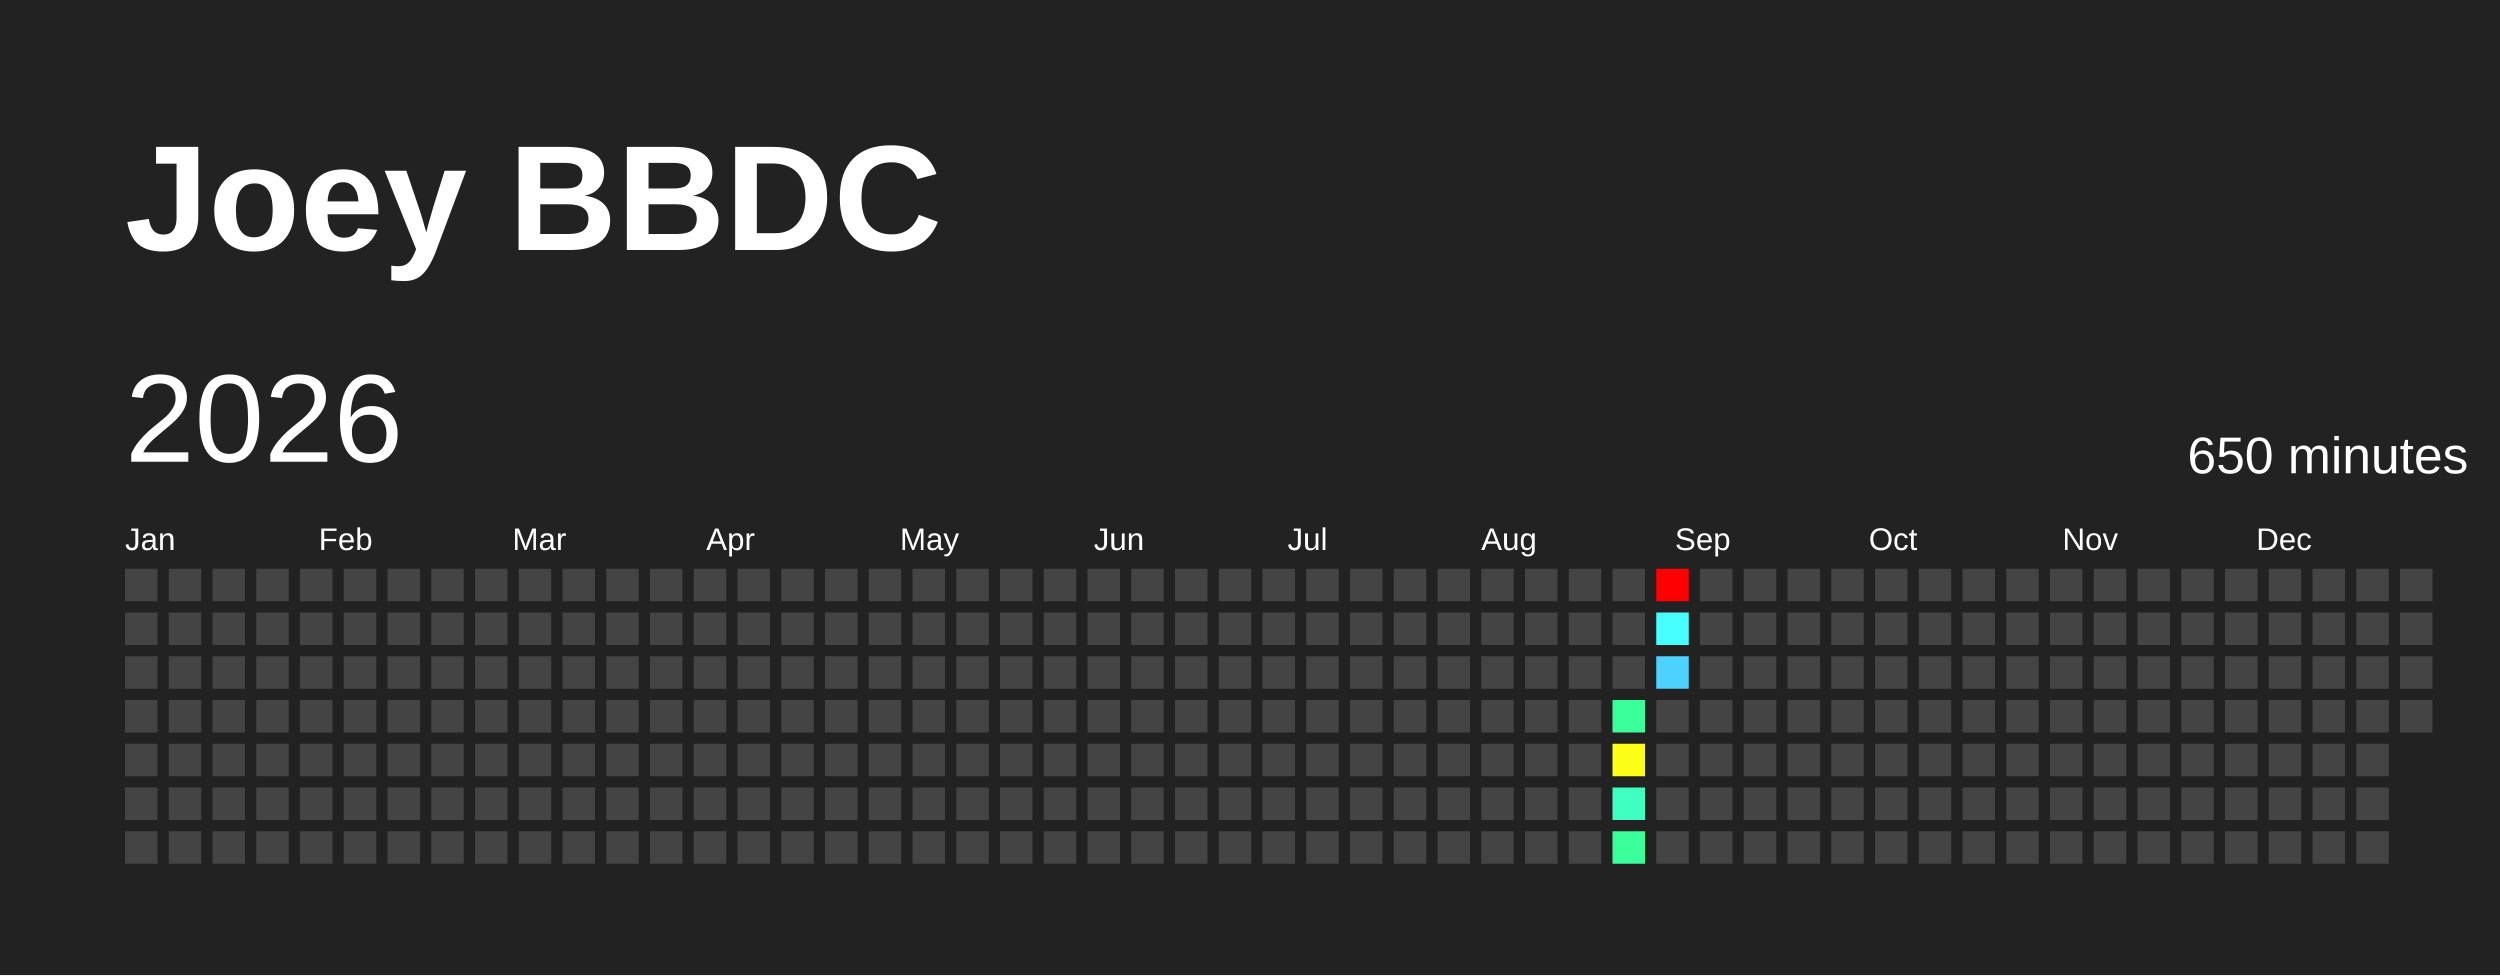
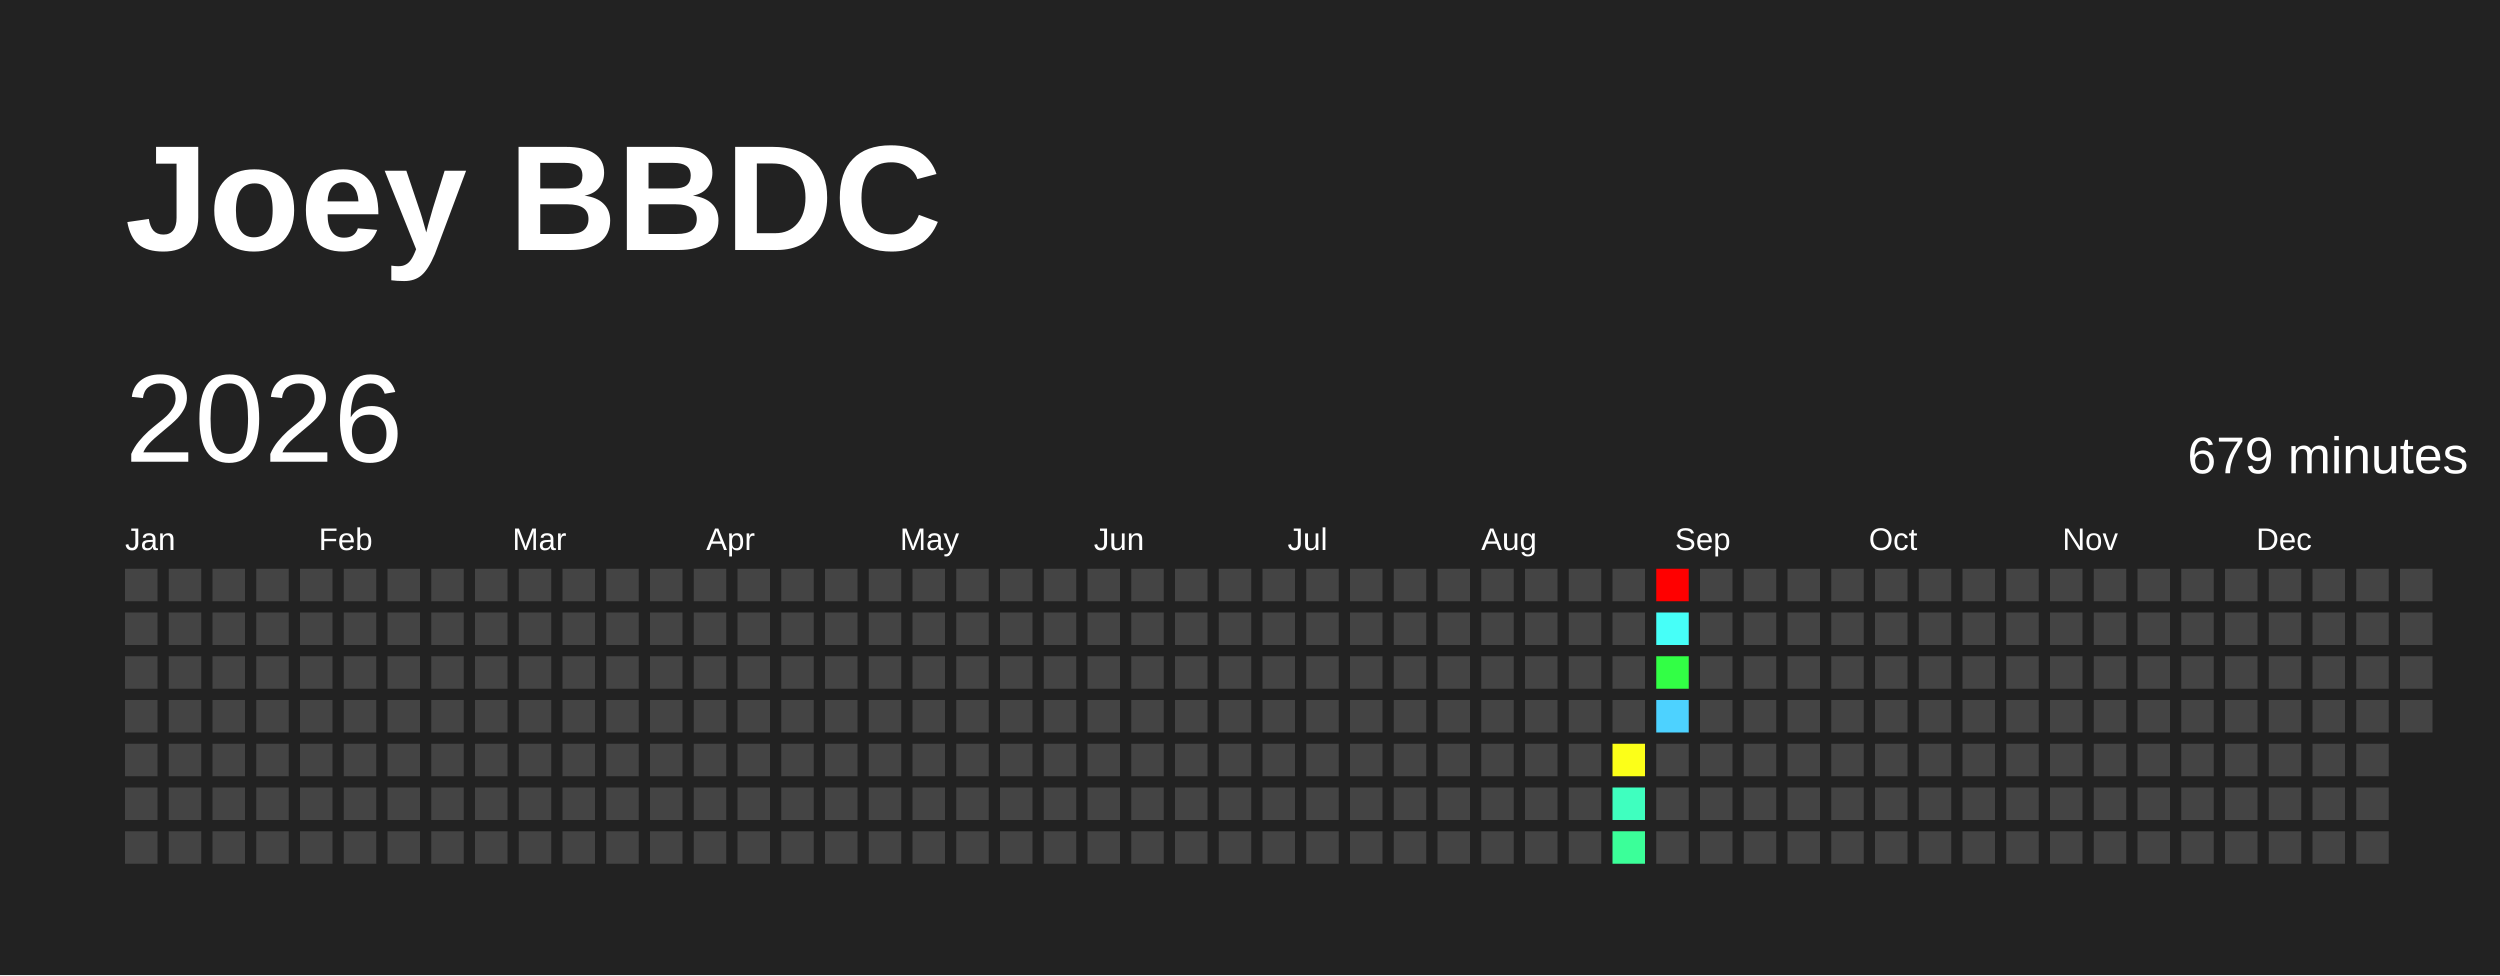
<svg xmlns="http://www.w3.org/2000/svg" baseProfile="full" height="78mm" version="1.1" viewBox="0,0,200,78" width="200mm">
  <defs />
  <rect fill="#222222" height="78" width="200" x="0" y="0" />
  <text fill="#FFFFFF" style="font-size:12px; font-family:Arial; font-weight:bold;" x="10" y="20">Joey BBDC</text>
  <text dominant-baseline="hanging" fill="#FFFFFF" style="font-size:10.0px; font-family:Arial;" x="10" y="30">2026</text>
-   <text dominant-baseline="hanging" fill="#FFFFFF" style="font-size:4.125px; font-family:Arial;" x="175" y="35">650 minutes</text>
+   <text dominant-baseline="hanging" fill="#FFFFFF" style="font-size:4.125px; font-family:Arial;" x="175" y="35">679 minutes</text>
  <text fill="#FFFFFF" style="font-size:2.5px; font-family:Arial" x="10.0" y="44">Jan</text>
  <text fill="#FFFFFF" style="font-size:2.5px; font-family:Arial" x="25.5" y="44">Feb</text>
  <text fill="#FFFFFF" style="font-size:2.5px; font-family:Arial" x="41.0" y="44">Mar</text>
  <text fill="#FFFFFF" style="font-size:2.5px; font-family:Arial" x="56.5" y="44">Apr</text>
  <text fill="#FFFFFF" style="font-size:2.5px; font-family:Arial" x="72.0" y="44">May</text>
  <text fill="#FFFFFF" style="font-size:2.5px; font-family:Arial" x="87.5" y="44">Jun</text>
  <text fill="#FFFFFF" style="font-size:2.5px; font-family:Arial" x="103.0" y="44">Jul</text>
  <text fill="#FFFFFF" style="font-size:2.5px; font-family:Arial" x="118.5" y="44">Aug</text>
  <text fill="#FFFFFF" style="font-size:2.5px; font-family:Arial" x="134.0" y="44">Sep</text>
  <text fill="#FFFFFF" style="font-size:2.5px; font-family:Arial" x="149.5" y="44">Oct</text>
  <text fill="#FFFFFF" style="font-size:2.5px; font-family:Arial" x="165.0" y="44">Nov</text>
  <text fill="#FFFFFF" style="font-size:2.5px; font-family:Arial" x="180.5" y="44">Dec</text>
  <rect fill="#444444" height="2.6" width="2.6" x="10.0" y="45.5" />
  <rect fill="#444444" height="2.6" width="2.6" x="10.0" y="49.0" />
  <rect fill="#444444" height="2.6" width="2.6" x="10.0" y="52.5" />
  <rect fill="#444444" height="2.6" width="2.6" x="10.0" y="56.0" />
  <rect fill="#444444" height="2.6" width="2.6" x="10.0" y="59.5" />
  <rect fill="#444444" height="2.6" width="2.6" x="10.0" y="63.0" />
  <rect fill="#444444" height="2.6" width="2.6" x="10.0" y="66.5" />
  <rect fill="#444444" height="2.6" width="2.6" x="13.5" y="45.5" />
  <rect fill="#444444" height="2.6" width="2.6" x="13.5" y="49.0" />
  <rect fill="#444444" height="2.6" width="2.6" x="13.5" y="52.5" />
  <rect fill="#444444" height="2.6" width="2.6" x="13.5" y="56.0" />
  <rect fill="#444444" height="2.6" width="2.6" x="13.5" y="59.5" />
  <rect fill="#444444" height="2.6" width="2.6" x="13.5" y="63.0" />
  <rect fill="#444444" height="2.6" width="2.6" x="13.5" y="66.5" />
  <rect fill="#444444" height="2.6" width="2.6" x="17.0" y="45.5" />
  <rect fill="#444444" height="2.6" width="2.6" x="17.0" y="49.0" />
  <rect fill="#444444" height="2.6" width="2.6" x="17.0" y="52.5" />
  <rect fill="#444444" height="2.6" width="2.6" x="17.0" y="56.0" />
  <rect fill="#444444" height="2.6" width="2.6" x="17.0" y="59.5" />
  <rect fill="#444444" height="2.6" width="2.6" x="17.0" y="63.0" />
  <rect fill="#444444" height="2.6" width="2.6" x="17.0" y="66.5" />
  <rect fill="#444444" height="2.6" width="2.6" x="20.5" y="45.5" />
  <rect fill="#444444" height="2.6" width="2.6" x="20.5" y="49.0" />
  <rect fill="#444444" height="2.6" width="2.6" x="20.5" y="52.5" />
  <rect fill="#444444" height="2.6" width="2.6" x="20.5" y="56.0" />
  <rect fill="#444444" height="2.6" width="2.6" x="20.5" y="59.5" />
  <rect fill="#444444" height="2.6" width="2.6" x="20.5" y="63.0" />
  <rect fill="#444444" height="2.6" width="2.6" x="20.5" y="66.5" />
  <rect fill="#444444" height="2.6" width="2.6" x="24.0" y="45.5" />
  <rect fill="#444444" height="2.6" width="2.6" x="24.0" y="49.0" />
  <rect fill="#444444" height="2.6" width="2.6" x="24.0" y="52.5" />
  <rect fill="#444444" height="2.6" width="2.6" x="24.0" y="56.0" />
  <rect fill="#444444" height="2.6" width="2.6" x="24.0" y="59.5" />
  <rect fill="#444444" height="2.6" width="2.6" x="24.0" y="63.0" />
  <rect fill="#444444" height="2.6" width="2.6" x="24.0" y="66.5" />
  <rect fill="#444444" height="2.6" width="2.6" x="27.5" y="45.5" />
  <rect fill="#444444" height="2.6" width="2.6" x="27.5" y="49.0" />
  <rect fill="#444444" height="2.6" width="2.6" x="27.5" y="52.5" />
  <rect fill="#444444" height="2.6" width="2.6" x="27.5" y="56.0" />
  <rect fill="#444444" height="2.6" width="2.6" x="27.5" y="59.5" />
  <rect fill="#444444" height="2.6" width="2.6" x="27.5" y="63.0" />
  <rect fill="#444444" height="2.6" width="2.6" x="27.5" y="66.5" />
  <rect fill="#444444" height="2.6" width="2.6" x="31.0" y="45.5" />
  <rect fill="#444444" height="2.6" width="2.6" x="31.0" y="49.0" />
  <rect fill="#444444" height="2.6" width="2.6" x="31.0" y="52.5" />
  <rect fill="#444444" height="2.6" width="2.6" x="31.0" y="56.0" />
  <rect fill="#444444" height="2.6" width="2.6" x="31.0" y="59.5" />
  <rect fill="#444444" height="2.6" width="2.6" x="31.0" y="63.0" />
  <rect fill="#444444" height="2.6" width="2.6" x="31.0" y="66.5" />
  <rect fill="#444444" height="2.6" width="2.6" x="34.5" y="45.5" />
  <rect fill="#444444" height="2.6" width="2.6" x="34.5" y="49.0" />
  <rect fill="#444444" height="2.6" width="2.6" x="34.5" y="52.5" />
  <rect fill="#444444" height="2.6" width="2.6" x="34.5" y="56.0" />
  <rect fill="#444444" height="2.6" width="2.6" x="34.5" y="59.5" />
  <rect fill="#444444" height="2.6" width="2.6" x="34.5" y="63.0" />
  <rect fill="#444444" height="2.6" width="2.6" x="34.5" y="66.5" />
  <rect fill="#444444" height="2.6" width="2.6" x="38.0" y="45.5" />
  <rect fill="#444444" height="2.6" width="2.6" x="38.0" y="49.0" />
  <rect fill="#444444" height="2.6" width="2.6" x="38.0" y="52.5" />
  <rect fill="#444444" height="2.6" width="2.6" x="38.0" y="56.0" />
  <rect fill="#444444" height="2.6" width="2.6" x="38.0" y="59.5" />
  <rect fill="#444444" height="2.6" width="2.6" x="38.0" y="63.0" />
  <rect fill="#444444" height="2.6" width="2.6" x="38.0" y="66.5" />
  <rect fill="#444444" height="2.6" width="2.6" x="41.5" y="45.5" />
  <rect fill="#444444" height="2.6" width="2.6" x="41.5" y="49.0" />
  <rect fill="#444444" height="2.6" width="2.6" x="41.5" y="52.5" />
  <rect fill="#444444" height="2.6" width="2.6" x="41.5" y="56.0" />
  <rect fill="#444444" height="2.6" width="2.6" x="41.5" y="59.5" />
  <rect fill="#444444" height="2.6" width="2.6" x="41.5" y="63.0" />
  <rect fill="#444444" height="2.6" width="2.6" x="41.5" y="66.5" />
  <rect fill="#444444" height="2.6" width="2.6" x="45.0" y="45.5" />
  <rect fill="#444444" height="2.6" width="2.6" x="45.0" y="49.0" />
  <rect fill="#444444" height="2.6" width="2.6" x="45.0" y="52.5" />
  <rect fill="#444444" height="2.6" width="2.6" x="45.0" y="56.0" />
  <rect fill="#444444" height="2.6" width="2.6" x="45.0" y="59.5" />
  <rect fill="#444444" height="2.6" width="2.6" x="45.0" y="63.0" />
  <rect fill="#444444" height="2.6" width="2.6" x="45.0" y="66.5" />
  <rect fill="#444444" height="2.6" width="2.6" x="48.5" y="45.5" />
  <rect fill="#444444" height="2.6" width="2.6" x="48.5" y="49.0" />
  <rect fill="#444444" height="2.6" width="2.6" x="48.5" y="52.5" />
  <rect fill="#444444" height="2.6" width="2.6" x="48.5" y="56.0" />
  <rect fill="#444444" height="2.6" width="2.6" x="48.5" y="59.5" />
  <rect fill="#444444" height="2.6" width="2.6" x="48.5" y="63.0" />
  <rect fill="#444444" height="2.6" width="2.6" x="48.5" y="66.5" />
  <rect fill="#444444" height="2.6" width="2.6" x="52.0" y="45.5" />
  <rect fill="#444444" height="2.6" width="2.6" x="52.0" y="49.0" />
  <rect fill="#444444" height="2.6" width="2.6" x="52.0" y="52.5" />
  <rect fill="#444444" height="2.6" width="2.6" x="52.0" y="56.0" />
  <rect fill="#444444" height="2.6" width="2.6" x="52.0" y="59.5" />
  <rect fill="#444444" height="2.6" width="2.6" x="52.0" y="63.0" />
  <rect fill="#444444" height="2.6" width="2.6" x="52.0" y="66.5" />
  <rect fill="#444444" height="2.6" width="2.6" x="55.5" y="45.5" />
  <rect fill="#444444" height="2.6" width="2.6" x="55.5" y="49.0" />
  <rect fill="#444444" height="2.6" width="2.6" x="55.5" y="52.5" />
  <rect fill="#444444" height="2.6" width="2.6" x="55.5" y="56.0" />
  <rect fill="#444444" height="2.6" width="2.6" x="55.5" y="59.5" />
  <rect fill="#444444" height="2.6" width="2.6" x="55.5" y="63.0" />
  <rect fill="#444444" height="2.6" width="2.6" x="55.5" y="66.5" />
  <rect fill="#444444" height="2.6" width="2.6" x="59.0" y="45.5" />
  <rect fill="#444444" height="2.6" width="2.6" x="59.0" y="49.0" />
  <rect fill="#444444" height="2.6" width="2.6" x="59.0" y="52.5" />
  <rect fill="#444444" height="2.6" width="2.6" x="59.0" y="56.0" />
  <rect fill="#444444" height="2.6" width="2.6" x="59.0" y="59.5" />
  <rect fill="#444444" height="2.6" width="2.6" x="59.0" y="63.0" />
  <rect fill="#444444" height="2.6" width="2.6" x="59.0" y="66.5" />
  <rect fill="#444444" height="2.6" width="2.6" x="62.5" y="45.5" />
  <rect fill="#444444" height="2.6" width="2.6" x="62.5" y="49.0" />
  <rect fill="#444444" height="2.6" width="2.6" x="62.5" y="52.5" />
  <rect fill="#444444" height="2.6" width="2.6" x="62.5" y="56.0" />
  <rect fill="#444444" height="2.6" width="2.6" x="62.5" y="59.5" />
  <rect fill="#444444" height="2.6" width="2.6" x="62.5" y="63.0" />
  <rect fill="#444444" height="2.6" width="2.6" x="62.5" y="66.5" />
  <rect fill="#444444" height="2.6" width="2.6" x="66.0" y="45.5" />
  <rect fill="#444444" height="2.6" width="2.6" x="66.0" y="49.0" />
  <rect fill="#444444" height="2.6" width="2.6" x="66.0" y="52.5" />
  <rect fill="#444444" height="2.6" width="2.6" x="66.0" y="56.0" />
  <rect fill="#444444" height="2.6" width="2.6" x="66.0" y="59.5" />
  <rect fill="#444444" height="2.6" width="2.6" x="66.0" y="63.0" />
  <rect fill="#444444" height="2.6" width="2.6" x="66.0" y="66.5" />
  <rect fill="#444444" height="2.6" width="2.6" x="69.5" y="45.5" />
  <rect fill="#444444" height="2.6" width="2.6" x="69.5" y="49.0" />
  <rect fill="#444444" height="2.6" width="2.6" x="69.5" y="52.5" />
  <rect fill="#444444" height="2.6" width="2.6" x="69.5" y="56.0" />
  <rect fill="#444444" height="2.6" width="2.6" x="69.5" y="59.5" />
  <rect fill="#444444" height="2.6" width="2.6" x="69.5" y="63.0" />
  <rect fill="#444444" height="2.6" width="2.6" x="69.5" y="66.5" />
  <rect fill="#444444" height="2.6" width="2.6" x="73.0" y="45.5" />
  <rect fill="#444444" height="2.6" width="2.6" x="73.0" y="49.0" />
  <rect fill="#444444" height="2.6" width="2.6" x="73.0" y="52.5" />
  <rect fill="#444444" height="2.6" width="2.6" x="73.0" y="56.0" />
  <rect fill="#444444" height="2.6" width="2.6" x="73.0" y="59.5" />
  <rect fill="#444444" height="2.6" width="2.6" x="73.0" y="63.0" />
  <rect fill="#444444" height="2.6" width="2.6" x="73.0" y="66.5" />
  <rect fill="#444444" height="2.6" width="2.6" x="76.5" y="45.5" />
  <rect fill="#444444" height="2.6" width="2.6" x="76.5" y="49.0" />
  <rect fill="#444444" height="2.6" width="2.6" x="76.5" y="52.5" />
  <rect fill="#444444" height="2.6" width="2.6" x="76.5" y="56.0" />
  <rect fill="#444444" height="2.6" width="2.6" x="76.5" y="59.5" />
  <rect fill="#444444" height="2.6" width="2.6" x="76.5" y="63.0" />
  <rect fill="#444444" height="2.6" width="2.6" x="76.5" y="66.5" />
  <rect fill="#444444" height="2.6" width="2.6" x="80.0" y="45.5" />
  <rect fill="#444444" height="2.6" width="2.6" x="80.0" y="49.0" />
  <rect fill="#444444" height="2.6" width="2.6" x="80.0" y="52.5" />
  <rect fill="#444444" height="2.6" width="2.6" x="80.0" y="56.0" />
  <rect fill="#444444" height="2.6" width="2.6" x="80.0" y="59.5" />
  <rect fill="#444444" height="2.6" width="2.6" x="80.0" y="63.0" />
  <rect fill="#444444" height="2.6" width="2.6" x="80.0" y="66.5" />
  <rect fill="#444444" height="2.6" width="2.6" x="83.5" y="45.5" />
  <rect fill="#444444" height="2.6" width="2.6" x="83.5" y="49.0" />
  <rect fill="#444444" height="2.6" width="2.6" x="83.5" y="52.5" />
  <rect fill="#444444" height="2.6" width="2.6" x="83.5" y="56.0" />
  <rect fill="#444444" height="2.6" width="2.6" x="83.5" y="59.5" />
  <rect fill="#444444" height="2.6" width="2.6" x="83.5" y="63.0" />
  <rect fill="#444444" height="2.6" width="2.6" x="83.5" y="66.5" />
  <rect fill="#444444" height="2.6" width="2.6" x="87.0" y="45.5" />
  <rect fill="#444444" height="2.6" width="2.6" x="87.0" y="49.0" />
  <rect fill="#444444" height="2.6" width="2.6" x="87.0" y="52.5" />
  <rect fill="#444444" height="2.6" width="2.6" x="87.0" y="56.0" />
  <rect fill="#444444" height="2.6" width="2.6" x="87.0" y="59.5" />
  <rect fill="#444444" height="2.6" width="2.6" x="87.0" y="63.0" />
  <rect fill="#444444" height="2.6" width="2.6" x="87.0" y="66.5" />
  <rect fill="#444444" height="2.6" width="2.6" x="90.5" y="45.5" />
  <rect fill="#444444" height="2.6" width="2.6" x="90.5" y="49.0" />
  <rect fill="#444444" height="2.6" width="2.6" x="90.5" y="52.5" />
  <rect fill="#444444" height="2.6" width="2.6" x="90.5" y="56.0" />
  <rect fill="#444444" height="2.6" width="2.6" x="90.5" y="59.5" />
  <rect fill="#444444" height="2.6" width="2.6" x="90.5" y="63.0" />
  <rect fill="#444444" height="2.6" width="2.6" x="90.5" y="66.5" />
  <rect fill="#444444" height="2.6" width="2.6" x="94.0" y="45.5" />
  <rect fill="#444444" height="2.6" width="2.6" x="94.0" y="49.0" />
  <rect fill="#444444" height="2.6" width="2.6" x="94.0" y="52.5" />
  <rect fill="#444444" height="2.6" width="2.6" x="94.0" y="56.0" />
  <rect fill="#444444" height="2.6" width="2.6" x="94.0" y="59.5" />
  <rect fill="#444444" height="2.6" width="2.6" x="94.0" y="63.0" />
  <rect fill="#444444" height="2.6" width="2.6" x="94.0" y="66.5" />
  <rect fill="#444444" height="2.6" width="2.6" x="97.5" y="45.5" />
  <rect fill="#444444" height="2.6" width="2.6" x="97.5" y="49.0" />
  <rect fill="#444444" height="2.6" width="2.6" x="97.5" y="52.5" />
  <rect fill="#444444" height="2.6" width="2.6" x="97.5" y="56.0" />
  <rect fill="#444444" height="2.6" width="2.6" x="97.5" y="59.5" />
  <rect fill="#444444" height="2.6" width="2.6" x="97.5" y="63.0" />
  <rect fill="#444444" height="2.6" width="2.6" x="97.5" y="66.5" />
  <rect fill="#444444" height="2.6" width="2.6" x="101.0" y="45.5" />
  <rect fill="#444444" height="2.6" width="2.6" x="101.0" y="49.0" />
  <rect fill="#444444" height="2.6" width="2.6" x="101.0" y="52.5" />
  <rect fill="#444444" height="2.6" width="2.6" x="101.0" y="56.0" />
  <rect fill="#444444" height="2.6" width="2.6" x="101.0" y="59.5" />
  <rect fill="#444444" height="2.6" width="2.6" x="101.0" y="63.0" />
  <rect fill="#444444" height="2.6" width="2.6" x="101.0" y="66.5" />
  <rect fill="#444444" height="2.6" width="2.6" x="104.5" y="45.5" />
  <rect fill="#444444" height="2.6" width="2.6" x="104.5" y="49.0" />
  <rect fill="#444444" height="2.6" width="2.6" x="104.5" y="52.5" />
  <rect fill="#444444" height="2.6" width="2.6" x="104.5" y="56.0" />
  <rect fill="#444444" height="2.6" width="2.6" x="104.5" y="59.5" />
  <rect fill="#444444" height="2.6" width="2.6" x="104.5" y="63.0" />
  <rect fill="#444444" height="2.6" width="2.6" x="104.5" y="66.5" />
  <rect fill="#444444" height="2.6" width="2.6" x="108.0" y="45.5" />
  <rect fill="#444444" height="2.6" width="2.6" x="108.0" y="49.0" />
  <rect fill="#444444" height="2.6" width="2.6" x="108.0" y="52.5" />
  <rect fill="#444444" height="2.6" width="2.6" x="108.0" y="56.0" />
  <rect fill="#444444" height="2.6" width="2.6" x="108.0" y="59.5" />
  <rect fill="#444444" height="2.6" width="2.6" x="108.0" y="63.0" />
  <rect fill="#444444" height="2.6" width="2.6" x="108.0" y="66.5" />
  <rect fill="#444444" height="2.6" width="2.6" x="111.5" y="45.5" />
  <rect fill="#444444" height="2.6" width="2.6" x="111.5" y="49.0" />
  <rect fill="#444444" height="2.6" width="2.6" x="111.5" y="52.5" />
  <rect fill="#444444" height="2.6" width="2.6" x="111.5" y="56.0" />
  <rect fill="#444444" height="2.6" width="2.6" x="111.5" y="59.5" />
  <rect fill="#444444" height="2.6" width="2.6" x="111.5" y="63.0" />
  <rect fill="#444444" height="2.6" width="2.6" x="111.5" y="66.5" />
  <rect fill="#444444" height="2.6" width="2.6" x="115.0" y="45.5" />
  <rect fill="#444444" height="2.6" width="2.6" x="115.0" y="49.0" />
  <rect fill="#444444" height="2.6" width="2.6" x="115.0" y="52.5" />
  <rect fill="#444444" height="2.6" width="2.6" x="115.0" y="56.0" />
  <rect fill="#444444" height="2.6" width="2.6" x="115.0" y="59.5" />
  <rect fill="#444444" height="2.6" width="2.6" x="115.0" y="63.0" />
  <rect fill="#444444" height="2.6" width="2.6" x="115.0" y="66.5" />
  <rect fill="#444444" height="2.6" width="2.6" x="118.5" y="45.5" />
  <rect fill="#444444" height="2.6" width="2.6" x="118.5" y="49.0" />
  <rect fill="#444444" height="2.6" width="2.6" x="118.5" y="52.5" />
  <rect fill="#444444" height="2.6" width="2.6" x="118.5" y="56.0" />
  <rect fill="#444444" height="2.6" width="2.6" x="118.5" y="59.5" />
  <rect fill="#444444" height="2.6" width="2.6" x="118.5" y="63.0" />
  <rect fill="#444444" height="2.6" width="2.6" x="118.5" y="66.5" />
  <rect fill="#444444" height="2.6" width="2.6" x="122.0" y="45.5" />
  <rect fill="#444444" height="2.6" width="2.6" x="122.0" y="49.0" />
  <rect fill="#444444" height="2.6" width="2.6" x="122.0" y="52.5" />
  <rect fill="#444444" height="2.6" width="2.6" x="122.0" y="56.0" />
  <rect fill="#444444" height="2.6" width="2.6" x="122.0" y="59.5" />
  <rect fill="#444444" height="2.6" width="2.6" x="122.0" y="63.0" />
  <rect fill="#444444" height="2.6" width="2.6" x="122.0" y="66.5" />
  <rect fill="#444444" height="2.6" width="2.6" x="125.5" y="45.5" />
  <rect fill="#444444" height="2.6" width="2.6" x="125.5" y="49.0" />
  <rect fill="#444444" height="2.6" width="2.6" x="125.5" y="52.5" />
  <rect fill="#444444" height="2.6" width="2.6" x="125.5" y="56.0" />
  <rect fill="#444444" height="2.6" width="2.6" x="125.5" y="59.5" />
  <rect fill="#444444" height="2.6" width="2.6" x="125.5" y="63.0" />
  <rect fill="#444444" height="2.6" width="2.6" x="125.5" y="66.5" />
  <rect fill="#444444" height="2.6" width="2.6" x="129.0" y="45.5" />
  <rect fill="#444444" height="2.6" width="2.6" x="129.0" y="49.0" />
  <rect fill="#444444" height="2.6" width="2.6" x="129.0" y="52.5" />
-   <rect fill="#3bff98" height="2.6" width="2.6" x="129.0" y="56.0" />
-   <rect fill="#fbff18" height="2.6" width="2.6" x="129.0" y="59.5" />
-   <rect fill="#3fffc1" height="2.6" width="2.6" x="129.0" y="63.0" />
-   <rect fill="#3bff9b" height="2.6" width="2.6" x="129.0" y="66.5" />
+   <rect fill="#444444" height="2.6" width="2.6" x="129.0" y="56.0" />
+   <rect fill="#fcff18" height="2.6" width="2.6" x="129.0" y="59.5" />
+   <rect fill="#3fffbf" height="2.6" width="2.6" x="129.0" y="63.0" />
+   <rect fill="#3bff99" height="2.6" width="2.6" x="129.0" y="66.5" />
  <rect fill="red" height="2.6" width="2.6" x="132.5" y="45.5" />
-   <rect fill="#47ffff" height="2.6" width="2.6" x="132.5" y="49.0" />
-   <rect fill="#4dd2ff" height="2.6" width="2.6" x="132.5" y="52.5" />
-   <rect fill="#444444" height="2.6" width="2.6" x="132.5" y="56.0" />
+   <rect fill="#46fff8" height="2.6" width="2.6" x="132.5" y="49.0" />
+   <rect fill="#32ff45" height="2.6" width="2.6" x="132.5" y="52.5" />
+   <rect fill="#4dd2ff" height="2.6" width="2.6" x="132.5" y="56.0" />
  <rect fill="#444444" height="2.6" width="2.6" x="132.5" y="59.5" />
  <rect fill="#444444" height="2.6" width="2.6" x="132.5" y="63.0" />
  <rect fill="#444444" height="2.6" width="2.6" x="132.5" y="66.5" />
  <rect fill="#444444" height="2.6" width="2.6" x="136.0" y="45.5" />
  <rect fill="#444444" height="2.6" width="2.6" x="136.0" y="49.0" />
  <rect fill="#444444" height="2.6" width="2.6" x="136.0" y="52.5" />
  <rect fill="#444444" height="2.6" width="2.6" x="136.0" y="56.0" />
  <rect fill="#444444" height="2.6" width="2.6" x="136.0" y="59.5" />
  <rect fill="#444444" height="2.6" width="2.6" x="136.0" y="63.0" />
  <rect fill="#444444" height="2.6" width="2.6" x="136.0" y="66.5" />
  <rect fill="#444444" height="2.6" width="2.6" x="139.5" y="45.5" />
  <rect fill="#444444" height="2.6" width="2.6" x="139.5" y="49.0" />
  <rect fill="#444444" height="2.6" width="2.6" x="139.5" y="52.5" />
  <rect fill="#444444" height="2.6" width="2.6" x="139.5" y="56.0" />
  <rect fill="#444444" height="2.6" width="2.6" x="139.5" y="59.5" />
  <rect fill="#444444" height="2.6" width="2.6" x="139.5" y="63.0" />
  <rect fill="#444444" height="2.6" width="2.6" x="139.5" y="66.5" />
  <rect fill="#444444" height="2.6" width="2.6" x="143.0" y="45.5" />
  <rect fill="#444444" height="2.6" width="2.6" x="143.0" y="49.0" />
  <rect fill="#444444" height="2.6" width="2.6" x="143.0" y="52.5" />
  <rect fill="#444444" height="2.6" width="2.6" x="143.0" y="56.0" />
  <rect fill="#444444" height="2.6" width="2.6" x="143.0" y="59.5" />
  <rect fill="#444444" height="2.6" width="2.6" x="143.0" y="63.0" />
  <rect fill="#444444" height="2.6" width="2.6" x="143.0" y="66.5" />
  <rect fill="#444444" height="2.6" width="2.6" x="146.5" y="45.5" />
  <rect fill="#444444" height="2.6" width="2.6" x="146.5" y="49.0" />
  <rect fill="#444444" height="2.6" width="2.6" x="146.5" y="52.5" />
  <rect fill="#444444" height="2.6" width="2.6" x="146.5" y="56.0" />
  <rect fill="#444444" height="2.6" width="2.6" x="146.5" y="59.5" />
  <rect fill="#444444" height="2.6" width="2.6" x="146.5" y="63.0" />
  <rect fill="#444444" height="2.6" width="2.6" x="146.5" y="66.5" />
  <rect fill="#444444" height="2.6" width="2.6" x="150.0" y="45.5" />
  <rect fill="#444444" height="2.6" width="2.6" x="150.0" y="49.0" />
  <rect fill="#444444" height="2.6" width="2.6" x="150.0" y="52.5" />
  <rect fill="#444444" height="2.6" width="2.6" x="150.0" y="56.0" />
  <rect fill="#444444" height="2.6" width="2.6" x="150.0" y="59.5" />
  <rect fill="#444444" height="2.6" width="2.6" x="150.0" y="63.0" />
  <rect fill="#444444" height="2.6" width="2.6" x="150.0" y="66.5" />
  <rect fill="#444444" height="2.6" width="2.6" x="153.5" y="45.5" />
  <rect fill="#444444" height="2.6" width="2.6" x="153.5" y="49.0" />
  <rect fill="#444444" height="2.6" width="2.6" x="153.5" y="52.5" />
  <rect fill="#444444" height="2.6" width="2.6" x="153.5" y="56.0" />
  <rect fill="#444444" height="2.6" width="2.6" x="153.5" y="59.5" />
  <rect fill="#444444" height="2.6" width="2.6" x="153.5" y="63.0" />
  <rect fill="#444444" height="2.6" width="2.6" x="153.5" y="66.5" />
  <rect fill="#444444" height="2.6" width="2.6" x="157.0" y="45.5" />
  <rect fill="#444444" height="2.6" width="2.6" x="157.0" y="49.0" />
  <rect fill="#444444" height="2.6" width="2.6" x="157.0" y="52.5" />
  <rect fill="#444444" height="2.6" width="2.6" x="157.0" y="56.0" />
  <rect fill="#444444" height="2.6" width="2.6" x="157.0" y="59.5" />
  <rect fill="#444444" height="2.6" width="2.6" x="157.0" y="63.0" />
  <rect fill="#444444" height="2.6" width="2.6" x="157.0" y="66.5" />
  <rect fill="#444444" height="2.6" width="2.6" x="160.5" y="45.5" />
  <rect fill="#444444" height="2.6" width="2.6" x="160.5" y="49.0" />
  <rect fill="#444444" height="2.6" width="2.6" x="160.5" y="52.5" />
  <rect fill="#444444" height="2.6" width="2.6" x="160.5" y="56.0" />
  <rect fill="#444444" height="2.6" width="2.6" x="160.5" y="59.5" />
  <rect fill="#444444" height="2.6" width="2.6" x="160.5" y="63.0" />
  <rect fill="#444444" height="2.6" width="2.6" x="160.5" y="66.5" />
  <rect fill="#444444" height="2.6" width="2.6" x="164.0" y="45.5" />
  <rect fill="#444444" height="2.6" width="2.6" x="164.0" y="49.0" />
  <rect fill="#444444" height="2.6" width="2.6" x="164.0" y="52.5" />
  <rect fill="#444444" height="2.6" width="2.6" x="164.0" y="56.0" />
  <rect fill="#444444" height="2.6" width="2.6" x="164.0" y="59.5" />
  <rect fill="#444444" height="2.6" width="2.6" x="164.0" y="63.0" />
  <rect fill="#444444" height="2.6" width="2.6" x="164.0" y="66.5" />
  <rect fill="#444444" height="2.6" width="2.6" x="167.5" y="45.5" />
  <rect fill="#444444" height="2.6" width="2.6" x="167.5" y="49.0" />
  <rect fill="#444444" height="2.6" width="2.6" x="167.5" y="52.5" />
  <rect fill="#444444" height="2.6" width="2.6" x="167.5" y="56.0" />
  <rect fill="#444444" height="2.6" width="2.6" x="167.5" y="59.5" />
  <rect fill="#444444" height="2.6" width="2.6" x="167.5" y="63.0" />
  <rect fill="#444444" height="2.6" width="2.6" x="167.5" y="66.5" />
  <rect fill="#444444" height="2.6" width="2.6" x="171.0" y="45.5" />
  <rect fill="#444444" height="2.6" width="2.6" x="171.0" y="49.0" />
  <rect fill="#444444" height="2.6" width="2.6" x="171.0" y="52.5" />
  <rect fill="#444444" height="2.6" width="2.6" x="171.0" y="56.0" />
  <rect fill="#444444" height="2.6" width="2.6" x="171.0" y="59.5" />
  <rect fill="#444444" height="2.6" width="2.6" x="171.0" y="63.0" />
  <rect fill="#444444" height="2.6" width="2.6" x="171.0" y="66.5" />
  <rect fill="#444444" height="2.6" width="2.6" x="174.5" y="45.5" />
  <rect fill="#444444" height="2.6" width="2.6" x="174.5" y="49.0" />
  <rect fill="#444444" height="2.6" width="2.6" x="174.5" y="52.5" />
  <rect fill="#444444" height="2.6" width="2.6" x="174.5" y="56.0" />
  <rect fill="#444444" height="2.6" width="2.6" x="174.5" y="59.5" />
  <rect fill="#444444" height="2.6" width="2.6" x="174.5" y="63.0" />
  <rect fill="#444444" height="2.6" width="2.6" x="174.5" y="66.5" />
  <rect fill="#444444" height="2.6" width="2.6" x="178.0" y="45.5" />
  <rect fill="#444444" height="2.6" width="2.6" x="178.0" y="49.0" />
  <rect fill="#444444" height="2.6" width="2.6" x="178.0" y="52.5" />
  <rect fill="#444444" height="2.6" width="2.6" x="178.0" y="56.0" />
  <rect fill="#444444" height="2.6" width="2.6" x="178.0" y="59.5" />
  <rect fill="#444444" height="2.6" width="2.6" x="178.0" y="63.0" />
  <rect fill="#444444" height="2.6" width="2.6" x="178.0" y="66.5" />
  <rect fill="#444444" height="2.6" width="2.6" x="181.5" y="45.5" />
  <rect fill="#444444" height="2.6" width="2.6" x="181.5" y="49.0" />
  <rect fill="#444444" height="2.6" width="2.6" x="181.5" y="52.5" />
  <rect fill="#444444" height="2.6" width="2.6" x="181.5" y="56.0" />
  <rect fill="#444444" height="2.6" width="2.6" x="181.5" y="59.5" />
  <rect fill="#444444" height="2.6" width="2.6" x="181.5" y="63.0" />
  <rect fill="#444444" height="2.6" width="2.6" x="181.5" y="66.5" />
  <rect fill="#444444" height="2.6" width="2.6" x="185.0" y="45.5" />
  <rect fill="#444444" height="2.6" width="2.6" x="185.0" y="49.0" />
  <rect fill="#444444" height="2.6" width="2.6" x="185.0" y="52.5" />
  <rect fill="#444444" height="2.6" width="2.6" x="185.0" y="56.0" />
  <rect fill="#444444" height="2.6" width="2.6" x="185.0" y="59.5" />
  <rect fill="#444444" height="2.6" width="2.6" x="185.0" y="63.0" />
  <rect fill="#444444" height="2.6" width="2.6" x="185.0" y="66.5" />
  <rect fill="#444444" height="2.6" width="2.6" x="188.5" y="45.5" />
  <rect fill="#444444" height="2.6" width="2.6" x="188.5" y="49.0" />
  <rect fill="#444444" height="2.6" width="2.6" x="188.5" y="52.5" />
  <rect fill="#444444" height="2.6" width="2.6" x="188.5" y="56.0" />
  <rect fill="#444444" height="2.6" width="2.6" x="188.5" y="59.5" />
  <rect fill="#444444" height="2.6" width="2.6" x="188.5" y="63.0" />
  <rect fill="#444444" height="2.6" width="2.6" x="188.5" y="66.5" />
  <rect fill="#444444" height="2.6" width="2.6" x="192.0" y="45.5" />
  <rect fill="#444444" height="2.6" width="2.6" x="192.0" y="49.0" />
  <rect fill="#444444" height="2.6" width="2.6" x="192.0" y="52.5" />
  <rect fill="#444444" height="2.6" width="2.6" x="192.0" y="56.0" />
</svg>
